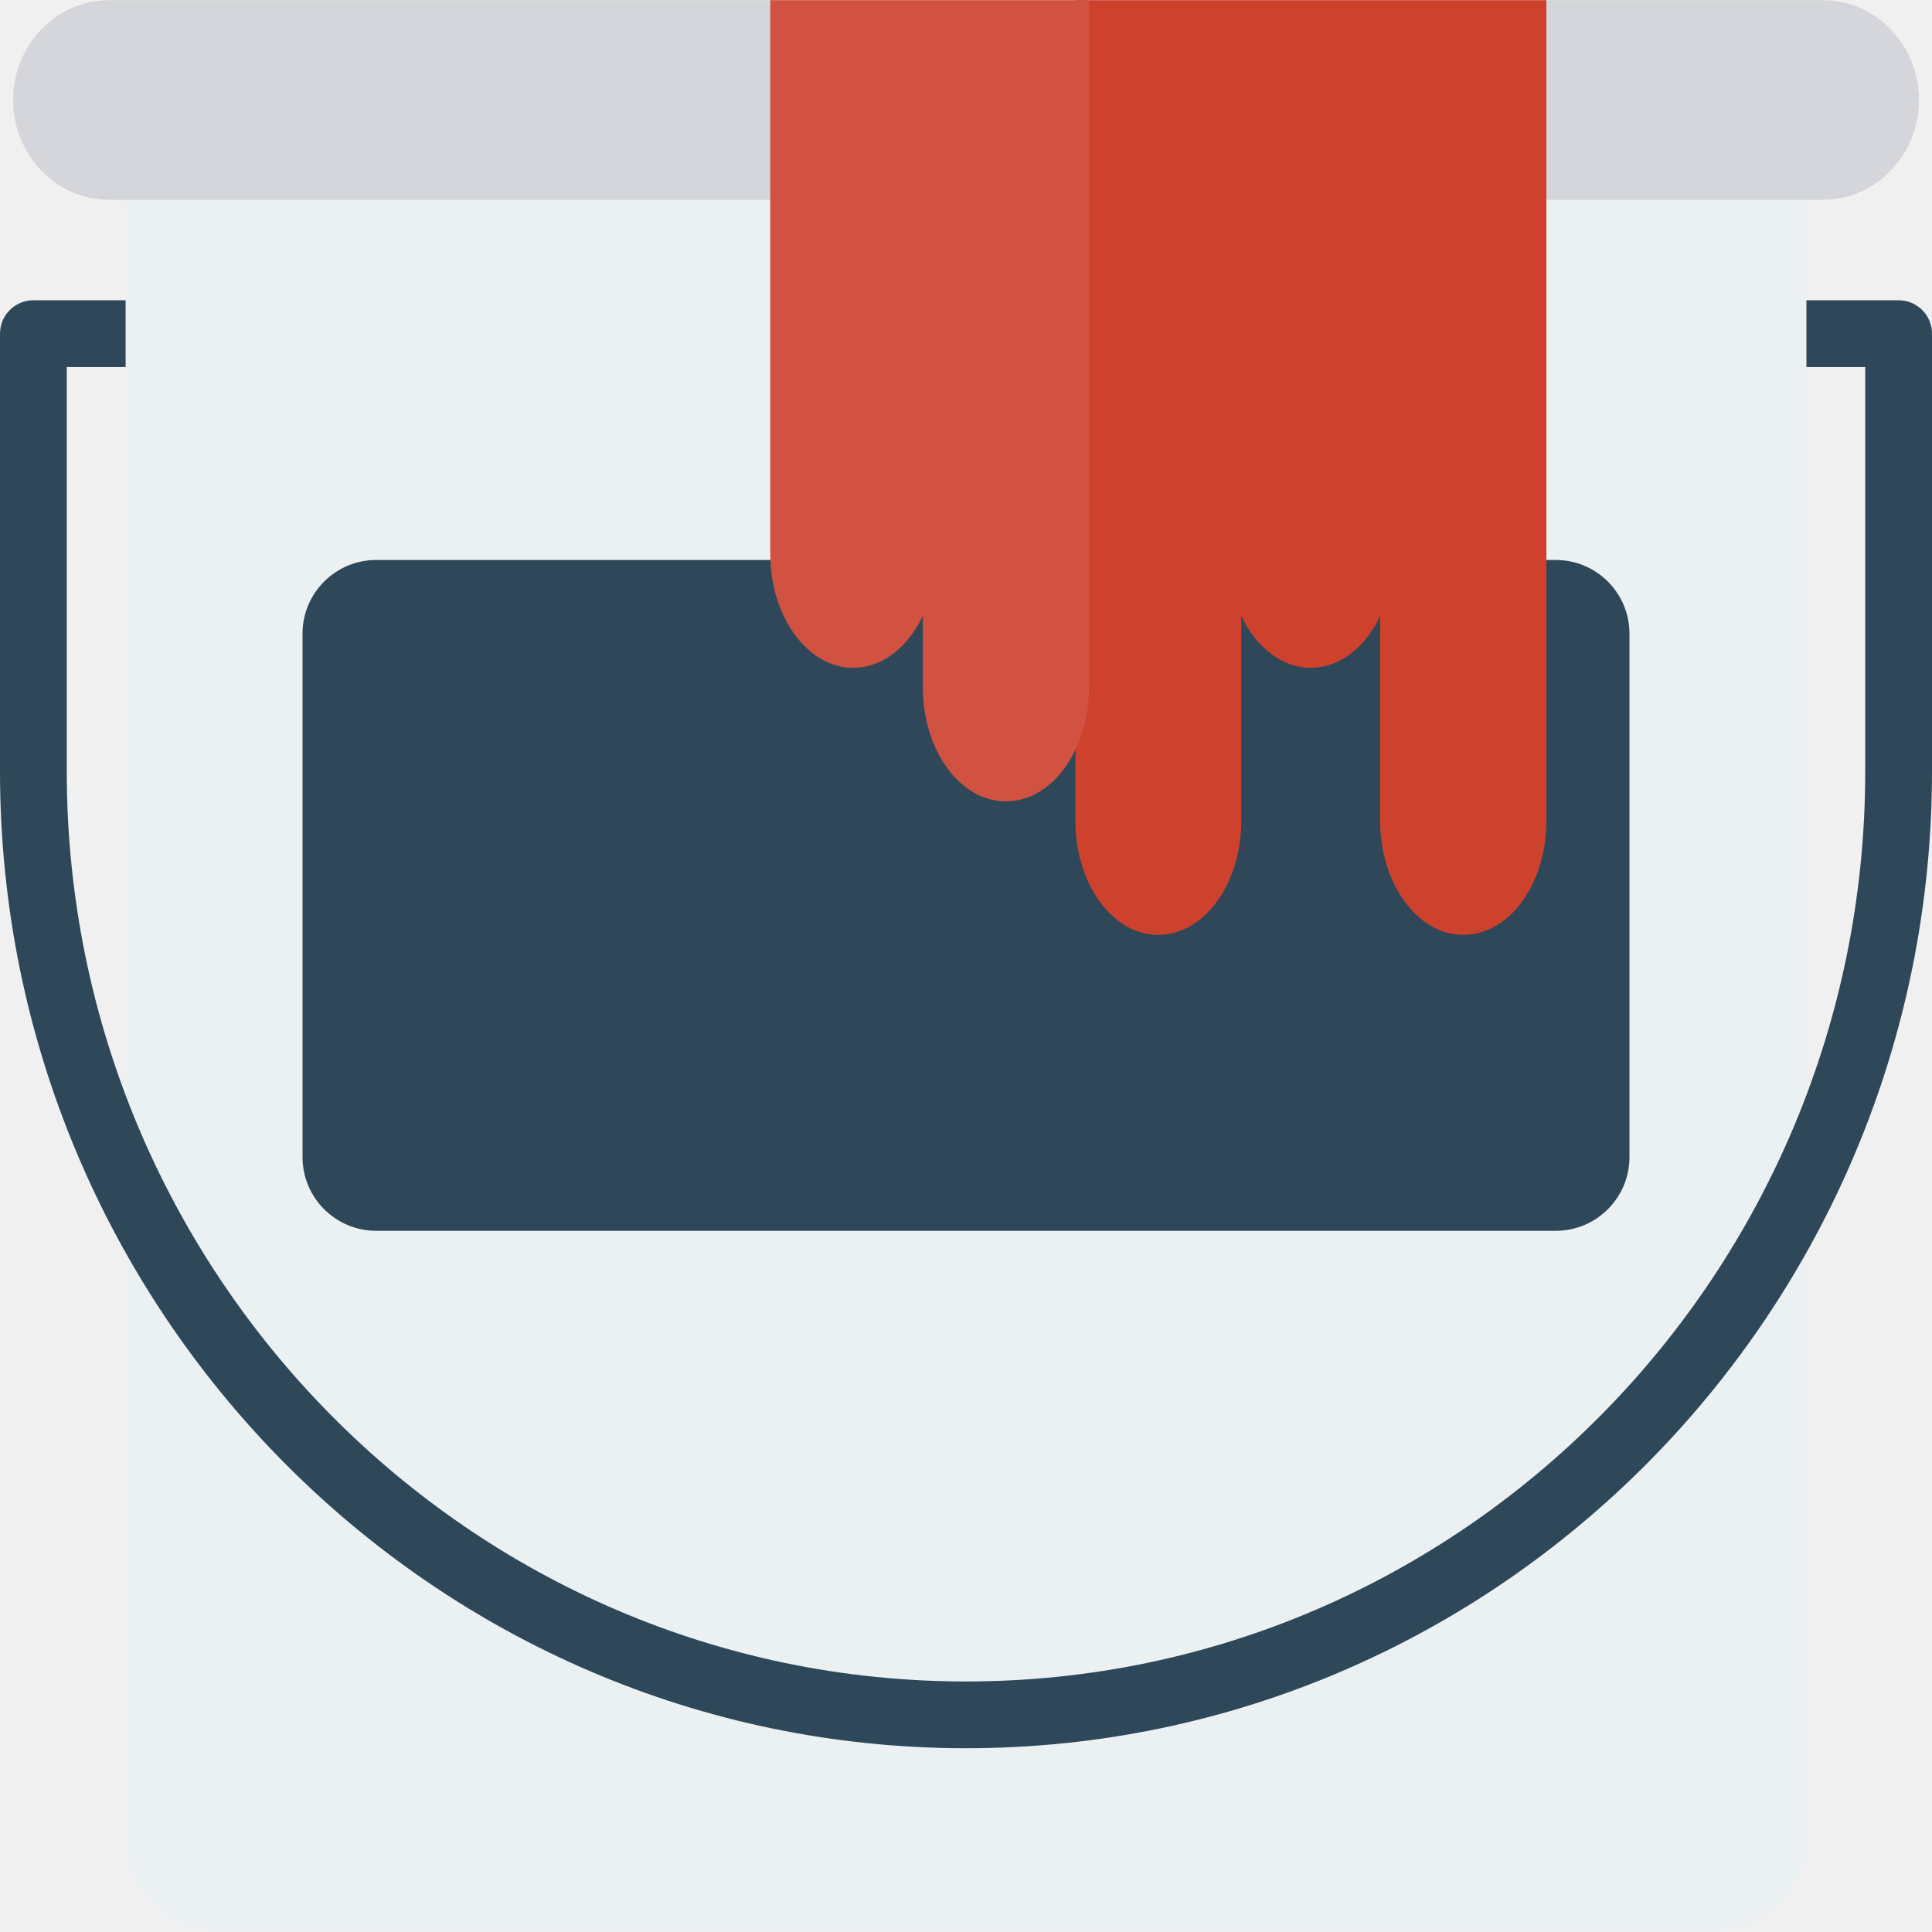
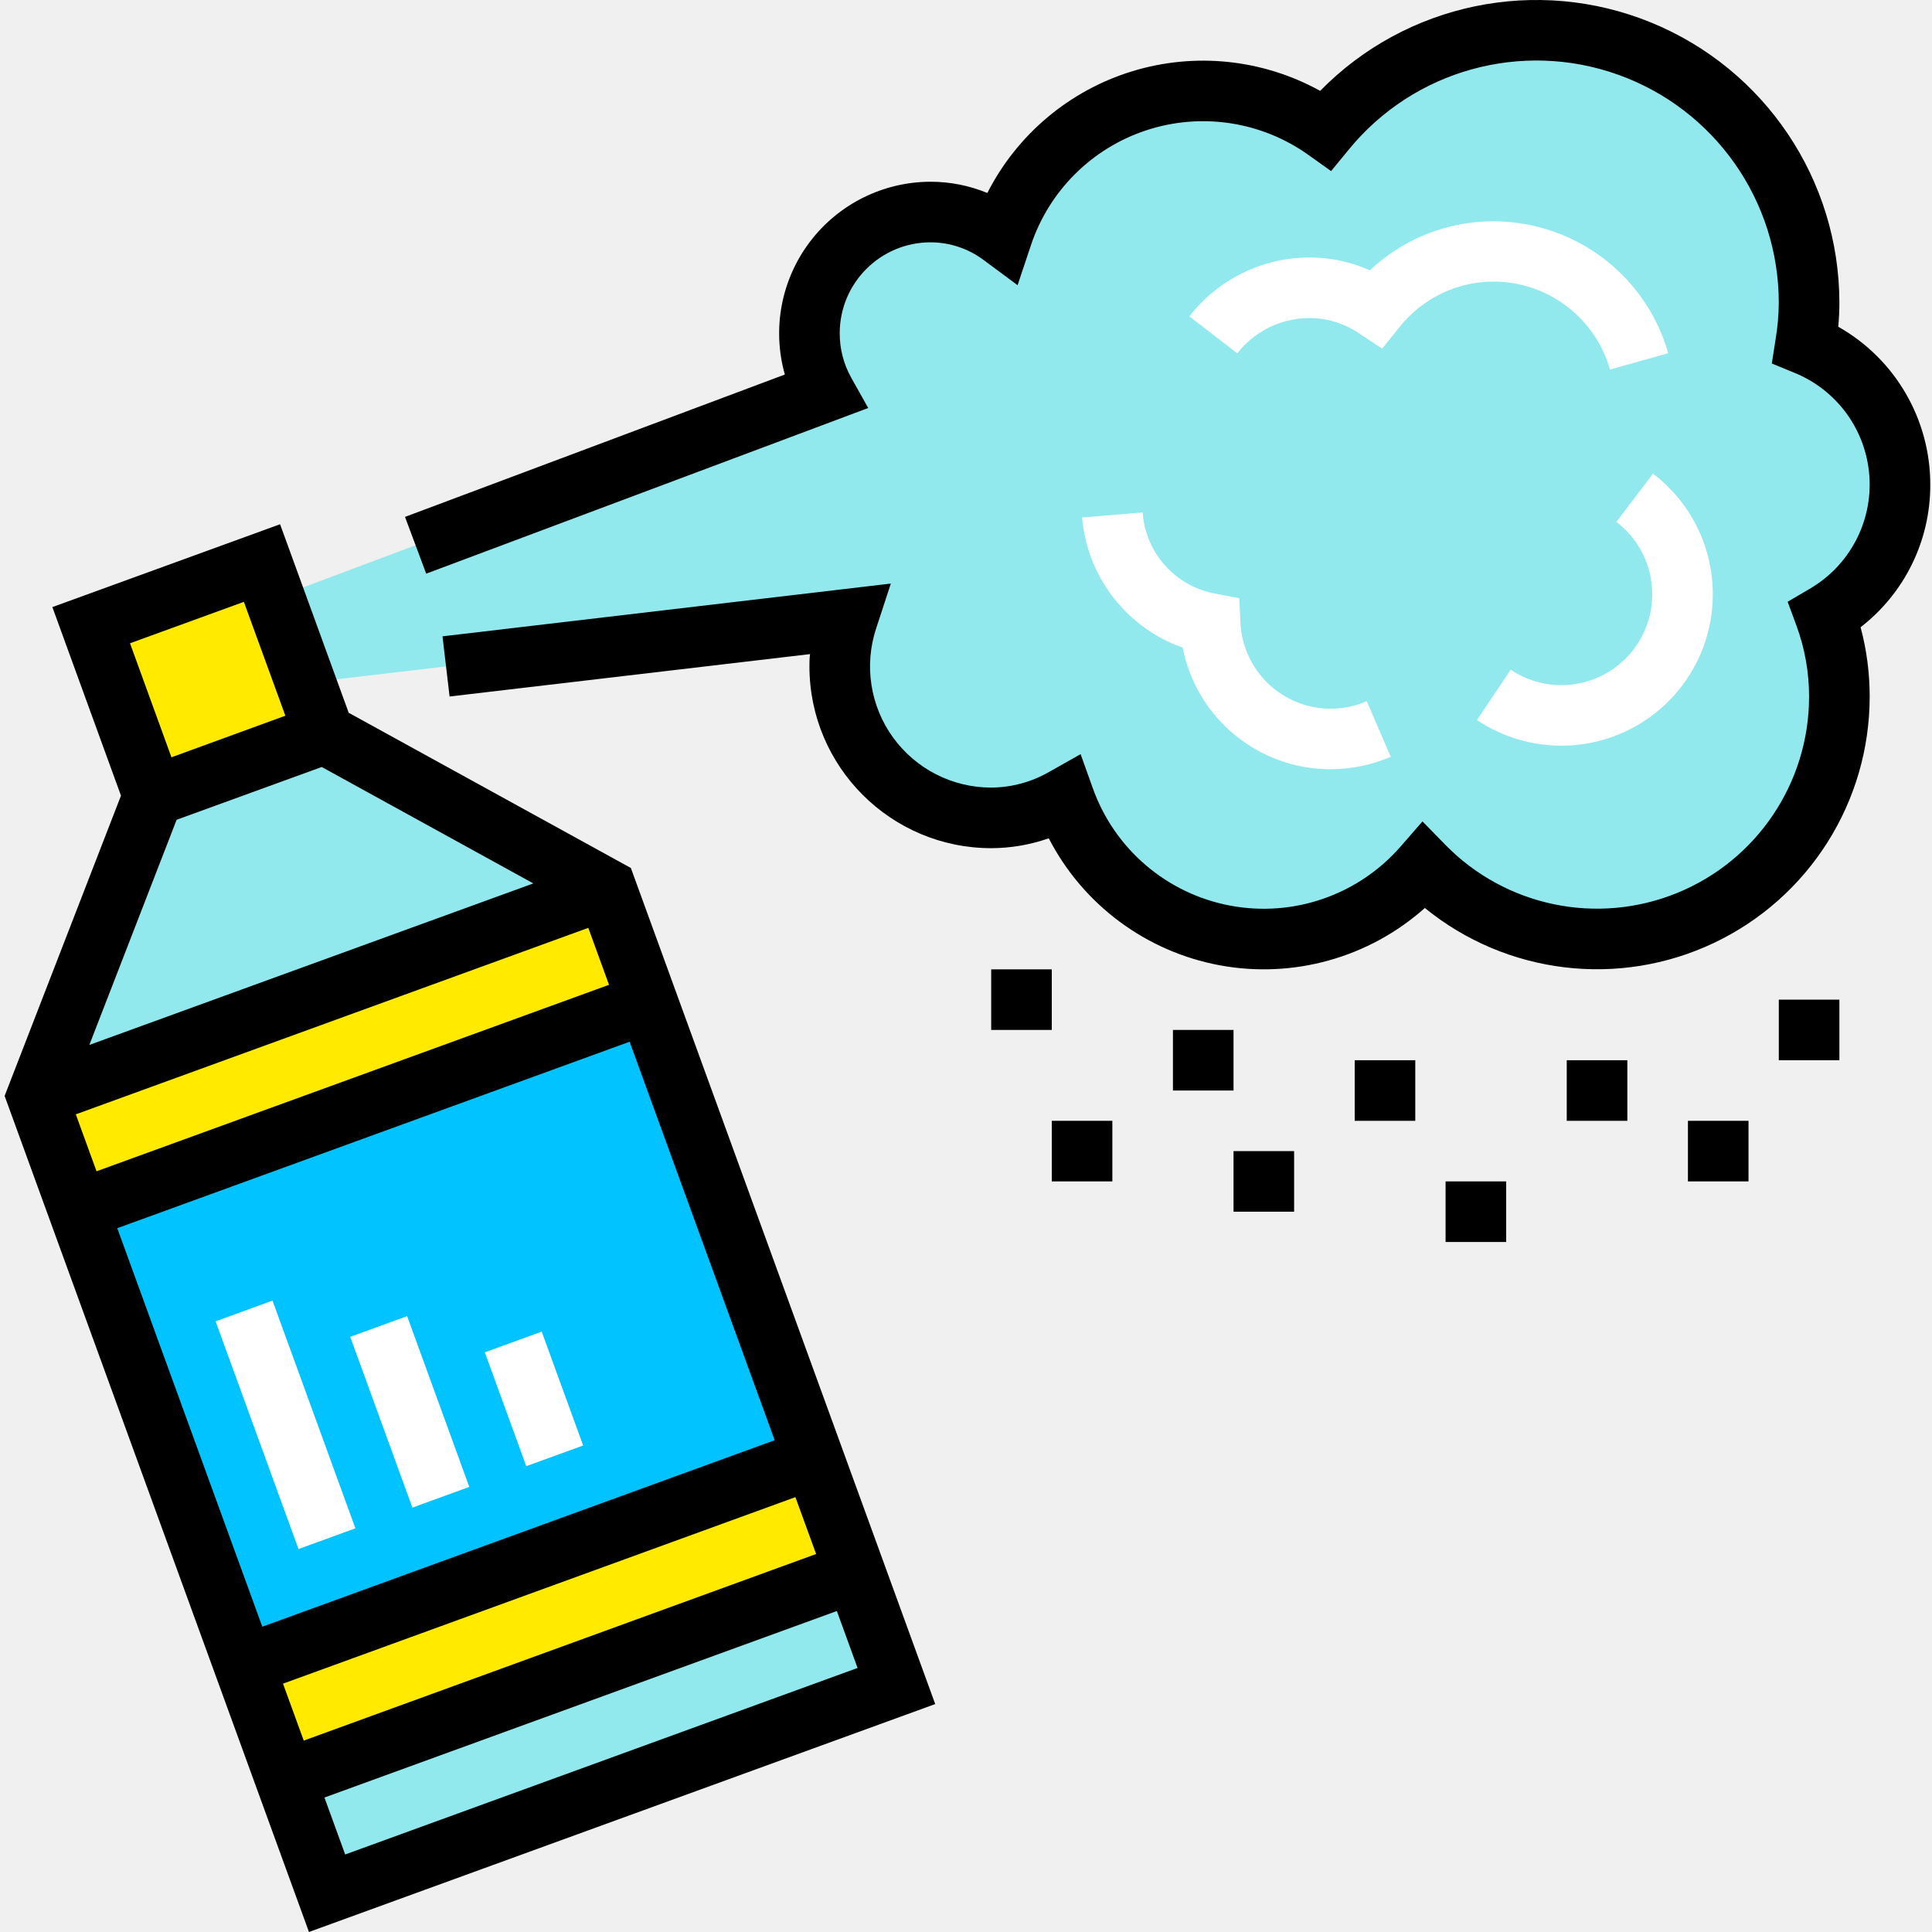
- <svg xmlns="http://www.w3.org/2000/svg" version="1.1" id="Capa_1" x="0px" y="0px" viewBox="0 0 468.374 468.374" style="enable-background:new 0 0 468.374 468.374;" xml:space="preserve">
-   <path style="fill:#EBF0F3;" d="M30.456,31.319v414.223c0,12.587,10.204,22.791,22.791,22.791h361.877  c12.587,0,22.791-10.204,22.791-22.791V31.319H30.456z" />
-   <g>
-     <path style="fill:#2F4859;" d="M73.34,153.628v126.884c0,9.87,8.001,17.872,17.872,17.872h285.947   c9.87,0,17.872-8.001,17.872-17.872V153.628c0-9.87-8.001-17.872-17.872-17.872H91.212C81.341,135.756,73.34,143.758,73.34,153.628   z" />
-     <path style="fill:#2F4859;" d="M460.281,72.795H8.093C3.624,72.795,0,76.415,0,80.888V186.98   c0,130.592,105.057,236.842,234.187,236.842s234.187-106.25,234.187-236.842V80.888C468.374,76.415,464.75,72.795,460.281,72.795z    M452.188,186.98c0,121.669-97.794,220.657-218.001,220.657S16.186,308.65,16.186,186.98V88.981h436.002V186.98z" />
+ <svg xmlns="http://www.w3.org/2000/svg" height="510pt" viewBox="-1 0 510 510.221" width="510pt">
+   <path d="m64.652 160.484 152-56.969c-7.367-13.133-4.551-29.633 6.762-39.578 11.316-9.941 28.039-10.617 40.121-1.621 5.578-16.832 18.809-30.02 35.66-35.539 16.852-5.523 35.32-2.727 49.777 7.539 19.293-23.527 51.289-32.395 79.934-22.145 28.648 10.25 47.762 37.398 47.746 67.824-.031 3.672-.355 7.336-.957 10.961 14.121 5.691 23.766 18.934 24.855 34.121 1.086 15.188-6.57 29.668-19.738 37.32 2.551 6.914 3.852 14.227 3.84 21.598-.008 26.012-15.762 49.43-39.852 59.246-24.086 9.816-51.723 4.074-69.906-14.527-13.039 15.031-33.078 22.004-52.629 18.316-19.547-3.691-35.668-17.488-42.332-36.234-5.871 3.367-12.512 5.16-19.281 5.199-12.824 0-24.871-6.152-32.395-16.539-7.52-10.391-9.605-23.754-5.605-35.941l-152 17.898zm0 0" fill="#91e8ed" />
+   <path d="m19.594 319.578 150.352-54.723 43.777 120.281-150.352 54.723zm0 0" fill="#00c3ff" />
+   <path d="m159.008 234.781-74.512-40.984-45.105 16.414-30.738 79.297zm0 0" fill="#91e8ed" />
+   <path d="m74.32 469.926 150.352-54.723 10.941 30.066-150.348 54.727zm0 0" fill="#91e8ed" />
+   <path d="m63.379 439.855 150.348-54.723 10.945 30.07-150.352 54.723zm0 0" fill="#ffea00" />
+   <path d="m159.008 234.781-150.355 54.727 10.945 30.066 150.352-54.723zm0 0" fill="#ffea00" />
+   <path d="m22.973 165.105 45.105-16.414 16.418 45.105-45.105 16.414zm0 0" fill="#ffea00" />
+   <g fill="#fff">
+     <path d="m55.828 348.949 15.027-5.473 21.891 60.141-15.027 5.469zm0 0" />
+     <path d="m91.379 353.043 15.027-5.469 16.418 45.102-15.027 5.473zm0 0" />
+     <path d="m126.922 357.137 15.027-5.469 10.945 30.07-15.027 5.469zm0 0" />
+     <path d="m424.07 97.598c-3.492-12.246-13.91-21.254-26.527-22.945-11.078-1.48-22.117 2.98-29.059 11.746l-4.582 5.66-6.07-4c-2.988-2.039-6.406-3.359-9.984-3.863-8.496-1.105-16.945 2.363-22.211 9.121l-12.656-9.777c8.758-11.273 22.84-17.059 36.992-15.199 3.691.5 7.289 1.527 10.68 3.059 10.449-9.859 24.793-14.461 39.027-12.523 18.918 2.539 34.535 16.047 39.773 34.402zm0 0" />
+     <path d="m350.293 203.148c-19.039.027-35.422-13.449-39.07-32.137-1.27-.43-2.516-.93-3.727-1.504-12.914-6.102-21.613-18.609-22.844-32.84l16-1.344c.742 10.762 8.734 19.625 19.363 21.473l6.152 1.199.301 6.266c.316 7.867 4.492 15.074 11.164 19.258 6.672 4.18 14.98 4.801 22.199 1.652l6.336 14.688c-5.012 2.164-10.414 3.285-15.875 3.289zm0 0" />
+     <path d="m411.223 196.934c-7.938 0-15.695-2.363-22.289-6.785l8.914-13.289c8.289 5.57 19.156 5.422 27.293-.363 8.137-5.789 11.84-16.012 9.297-25.668-1.348-5.188-4.406-9.766-8.68-13l9.672-12.742c13.672 10.387 19.188 28.344 13.707 44.617-5.484 16.273-20.742 27.23-37.914 27.23zm0 0" />
  </g>
-   <rect x="30.455" y="31.316" style="fill:#EBF0F3;" width="407.477" height="94.096" />
-   <path style="fill:#D5D6DB;" d="M465.209,24.238c0,13.353-10.44,24.198-23.226,24.198H26.415c-12.786,0-23.226-10.845-23.226-24.198  c0-13.353,10.44-24.198,23.226-24.198h415.568C454.77,0.04,465.209,10.885,465.209,24.238z" />
-   <path style="fill:#CE412D;" d="M374.893,0.04v198.922c0,15.296-8.983,27.678-20.151,27.678c-11.087,0-20.151-12.382-20.151-27.678  v-49.609c-3.561,7.527-9.792,12.544-16.833,12.544c-7.041,0-13.191-5.018-16.833-12.544v49.609c0,15.296-8.983,27.678-20.151,27.678  c-11.088,0-20.071-12.382-20.071-27.678V0.04H374.893z" />
-   <path style="fill:#D15241;" d="M264.021,0.04v166.55c0,5.584-1.214,10.764-3.318,15.134c-0.728,1.619-1.619,3.075-2.59,4.451  c-3.641,5.018-8.659,8.093-14.243,8.093c-11.168,0-20.152-12.382-20.152-27.678v-17.238c-3.641,7.527-9.792,12.544-16.833,12.544  c-11.168,0-20.152-12.382-20.152-27.678V0.04H264.021z" />
-   <g>
- </g>
-   <g>
- </g>
-   <g>
- </g>
-   <g>
- </g>
-   <g>
- </g>
-   <g>
- </g>
-   <g>
- </g>
-   <g>
- </g>
-   <g>
- </g>
-   <g>
- </g>
-   <g>
- </g>
-   <g>
- </g>
-   <g>
- </g>
-   <g>
- </g>
-   <g>
- </g>
+   <path d="m90.98 188.238-18.125-49.793-60.137 21.879 18.121 49.801-30.73 79.297 80.375 220.797 165.387-60.191-80.375-220.801zm-27.688-29.297 10.961 30.07-30.086 10.984-10.945-30.113zm-17.758 57.551 38.32-13.938 55.879 30.746-117.25 42.656zm-26.625 77.793 135.344-49.25 5.473 15.043-135.344 49.246zm206.457 146.207-135.32 49.258-5.473-15.043 135.32-49.254zm-10.945-30.094-135.32 49.277-5.473-15.039 135.32-49.258zm-146.262 19.199-38.305-105.242 135.312-49.246 38.309 105.238zm0 0" />
+   <path d="m508.652 127.996c.023-17.27-9.266-33.215-24.301-41.711.207-2.207.301-4.273.301-6.289 0-32.5-19.664-61.77-49.754-74.059-30.086-12.289-64.621-5.148-87.371 18.059-15.172-8.383-33.098-10.25-49.668-5.164-16.57 5.086-30.363 16.684-38.223 32.133-4.75-1.961-9.84-2.973-14.984-2.969-12.531.012-24.336 5.895-31.895 15.891-7.562 10-10.004 22.957-6.598 35.023l-100.312 37.598 5.598 14.992 116.73-43.75-4.562-8.137c-1.961-3.555-2.98-7.555-2.961-11.617 0-13.254 10.746-24 24-24 5.094.012 10.043 1.676 14.105 4.746l8.863 6.574 3.496-10.465c4.781-14.426 16.121-25.727 30.562-30.461 14.441-4.73 30.27-2.336 42.664 6.461l6.078 4.328 4.738-5.766c17.141-20.914 45.578-28.797 71.043-19.691 25.465 9.105 42.457 33.23 42.449 60.273-.027 3.262-.316 6.516-.863 9.727l-.977 6.273 5.84 2.402c11.312 4.535 19.047 15.125 19.918 27.281.875 12.156-5.266 23.746-15.812 29.852l-5.766 3.387 2.316 6.277c2.219 6.02 3.352 12.387 3.344 18.801-.008 22.762-13.793 43.254-34.875 51.84-21.082 8.586-45.262 3.559-61.172-12.719l-6.055-6.191-5.695 6.543c-11.176 12.883-28.352 18.859-45.109 15.695-16.754-3.164-30.57-14.992-36.277-31.062l-3.199-8.938-8.262 4.664c-4.672 2.699-9.961 4.137-15.355 4.168-10.258 0-19.898-4.922-25.914-13.23-6.02-8.312-7.684-19.004-4.484-28.754l3.895-11.895-118.398 13.934 1.871 15.891 95.199-11.199c-.168 1.086-.168 2.168-.168 3.254.027 26.5 21.504 47.973 48 48 5.18-.012 10.316-.895 15.203-2.609 9.059 17.555 25.727 29.934 45.152 33.535 19.422 3.598 39.418-1.988 54.168-15.133 21.543 17.555 51.262 21.141 76.367 9.219 25.102-11.918 41.102-37.223 41.109-65.012.012-6.195-.797-12.367-2.398-18.352 11.652-9.008 18.449-22.922 18.398-37.648zm0 0" />
+   <path d="m276.652 295.996h16v16h-16zm0 0" />
+   <path d="m324.652 303.996h16v16h-16zm0 0" />
+   <path d="m308.652 271.996h16v16h-16zm0 0" />
+   <path d="m260.652 255.996h16v16h-16zm0 0" />
+   <path d="m468.652 263.996h16v16h-16zm0 0" />
+   <path d="m444.652 295.996h16v16h-16zm0 0" />
+   <path d="m412.652 279.996h16v16h-16zm0 0" />
+   <path d="m356.652 279.996h16v16h-16zm0 0" />
+   <path d="m380.652 311.996h16v16h-16zm0 0" />
</svg>
